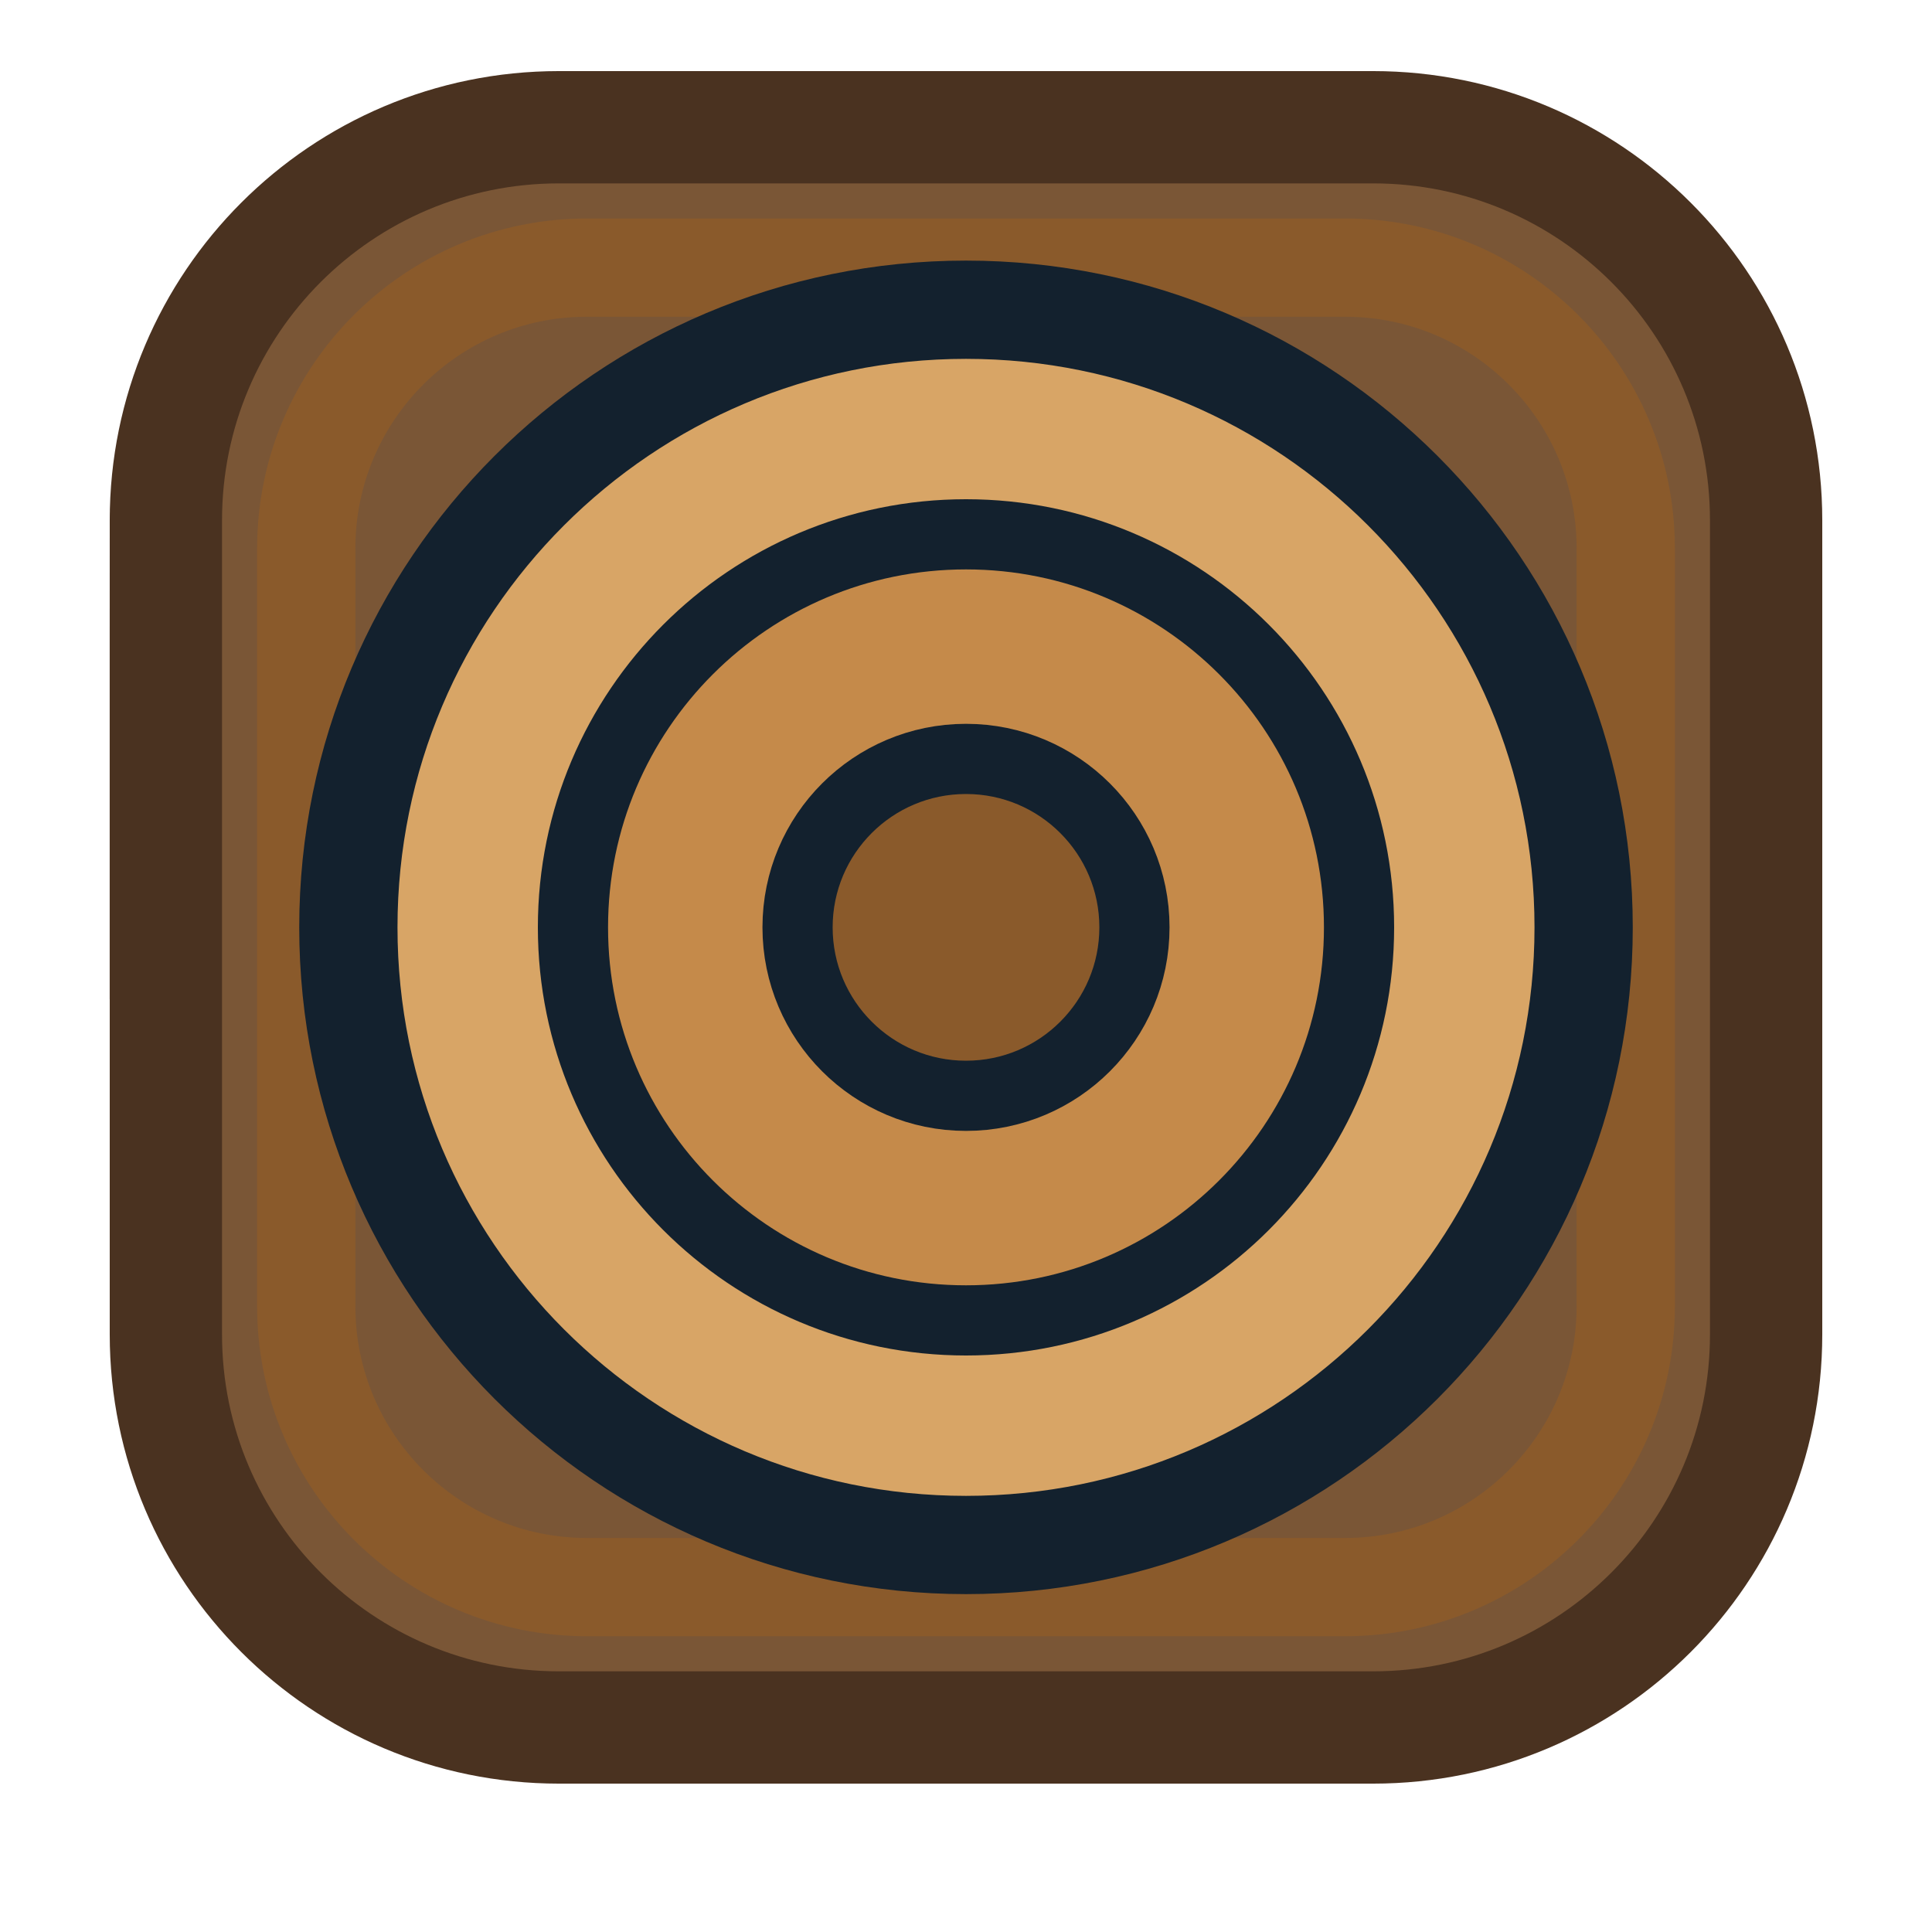
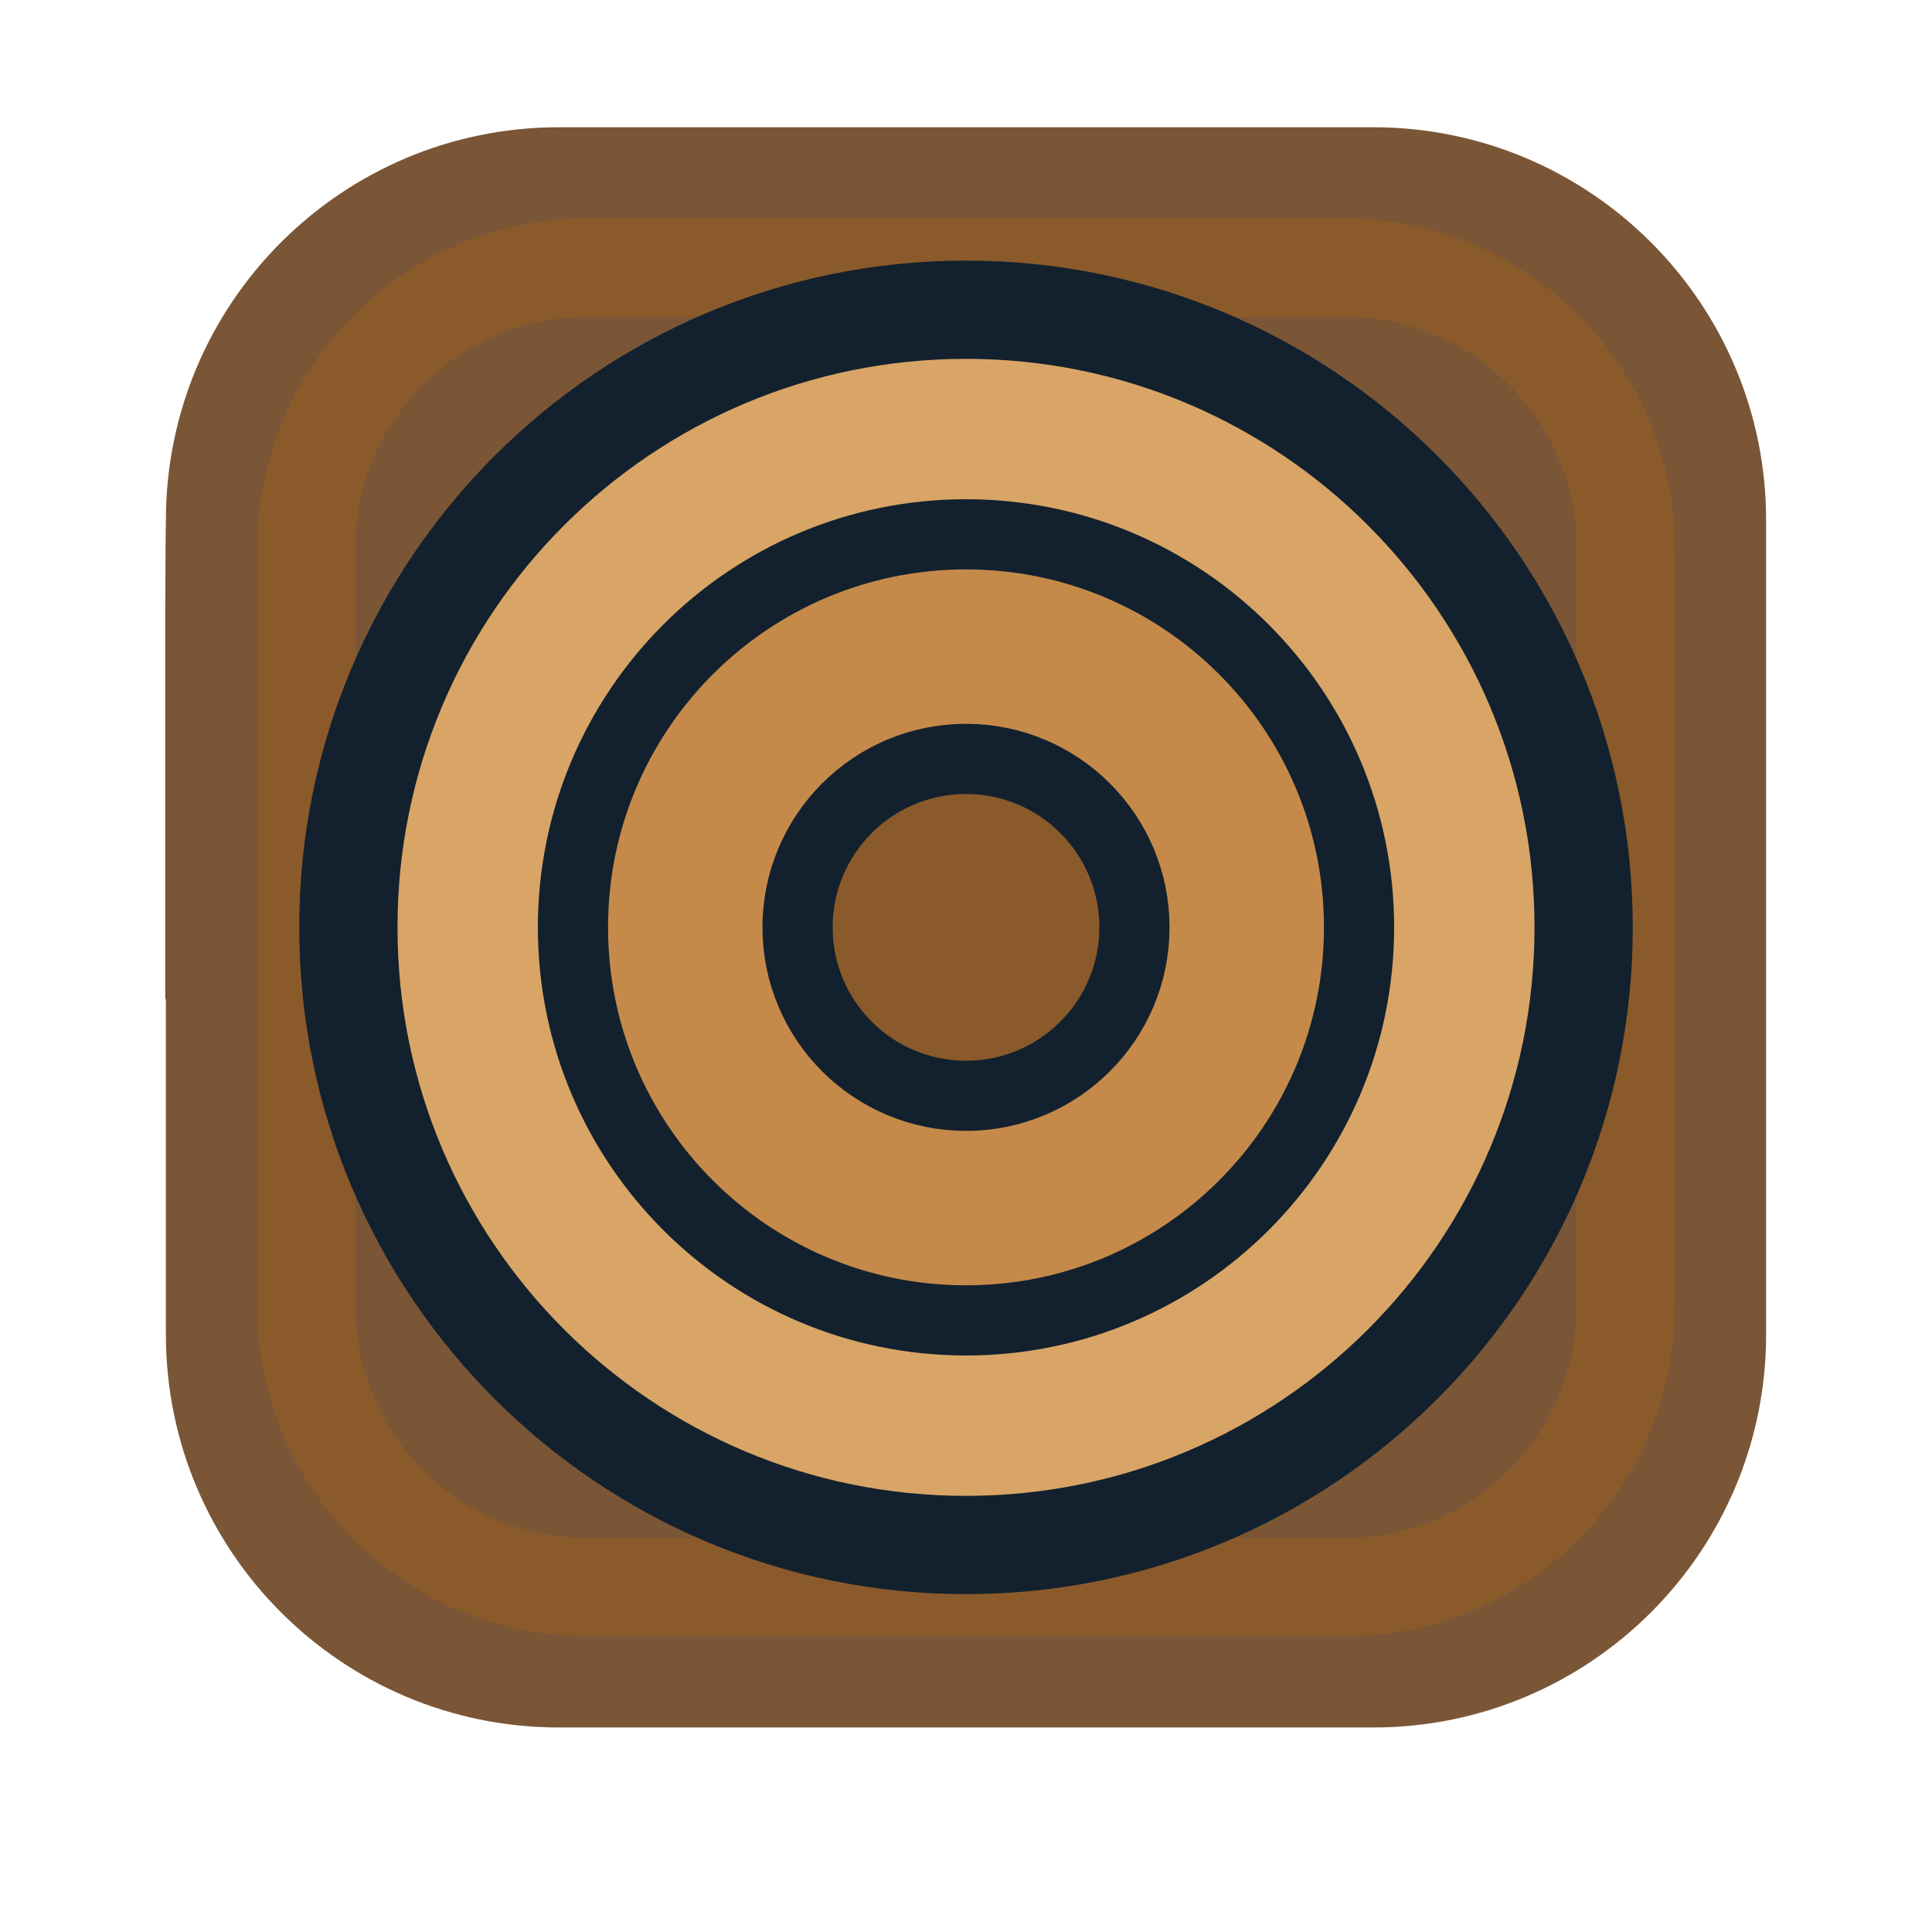
<svg xmlns="http://www.w3.org/2000/svg" viewBox="0 0 128 128" width="128" height="128">
  <defs>
    <filter id="dk" color-interpolation-filters="sRGB">
-       <feColorMatrix type="matrix" values="0.32 0 0 0 0  0 0.30 0 0 0  0 0 0.34 0 0  0 0 0 1 0" />
+       <feColorMatrix type="matrix" values="0.56 0 0 0 0  0 0.53 0 0 0  0 0 0.60 0 0  0 0 0 1 0" />
    </filter>
  </defs>
  <svg x="4.48" y="8.96" width="119.04" height="119.04" viewBox="0 0 64 64" filter="url(#dk)">
-     <rect x="3.5" y="3.5" width="57" height="57" rx="14" fill="#7a5636" stroke="#4a3220" stroke-width="4" />
+     <rect x="3.5" y="3.5" width="57" height="57" rx="14" fill="#7a5636" stroke="none" data-edge="none" />
    <rect x="8.5" y="8.5" width="47" height="47" rx="10" fill="none" stroke="#8a5a2b" stroke-width="3.5" />
    <g fill="#d8a566" stroke="#13212e" stroke-width="3.5" stroke-linejoin="round" stroke-linecap="round">
      <circle cx="32" cy="32" r="22" />
    </g>
    <g fill="#c58a4a" stroke="#13212e" stroke-width="2.5" stroke-linejoin="round" stroke-linecap="round">
      <circle cx="32" cy="32" r="14" />
    </g>
    <g fill="#8a5a2b" stroke="#13212e" stroke-width="2.5" stroke-linejoin="round" stroke-linecap="round">
      <circle cx="32" cy="32" r="6" />
    </g>
  </svg>
  <svg x="4.48" y="7.79" width="119.04" height="119.04" viewBox="0 0 64 64" filter="url(#dk)">
-     <rect x="3.5" y="3.5" width="57" height="57" rx="14" fill="#7a5636" stroke="#4a3220" stroke-width="4" />
+     <rect x="3.5" y="3.5" width="57" height="57" rx="14" fill="#7a5636" stroke="none" data-edge="none" />
    <rect x="8.5" y="8.5" width="47" height="47" rx="10" fill="none" stroke="#8a5a2b" stroke-width="3.5" />
    <g fill="#d8a566" stroke="#13212e" stroke-width="3.5" stroke-linejoin="round" stroke-linecap="round">
      <circle cx="32" cy="32" r="22" />
    </g>
    <g fill="#c58a4a" stroke="#13212e" stroke-width="2.5" stroke-linejoin="round" stroke-linecap="round">
      <circle cx="32" cy="32" r="14" />
    </g>
    <g fill="#8a5a2b" stroke="#13212e" stroke-width="2.5" stroke-linejoin="round" stroke-linecap="round">
      <circle cx="32" cy="32" r="6" />
    </g>
  </svg>
  <svg x="4.48" y="6.61" width="119.04" height="119.04" viewBox="0 0 64 64" filter="url(#dk)">
-     <rect x="3.5" y="3.5" width="57" height="57" rx="14" fill="#7a5636" stroke="#4a3220" stroke-width="4" />
+     <rect x="3.5" y="3.5" width="57" height="57" rx="14" fill="#7a5636" stroke="none" data-edge="none" />
    <rect x="8.5" y="8.5" width="47" height="47" rx="10" fill="none" stroke="#8a5a2b" stroke-width="3.5" />
    <g fill="#d8a566" stroke="#13212e" stroke-width="3.5" stroke-linejoin="round" stroke-linecap="round">
      <circle cx="32" cy="32" r="22" />
    </g>
    <g fill="#c58a4a" stroke="#13212e" stroke-width="2.5" stroke-linejoin="round" stroke-linecap="round">
      <circle cx="32" cy="32" r="14" />
    </g>
    <g fill="#8a5a2b" stroke="#13212e" stroke-width="2.5" stroke-linejoin="round" stroke-linecap="round">
      <circle cx="32" cy="32" r="6" />
    </g>
  </svg>
  <svg x="4.48" y="5.44" width="119.04" height="119.04" viewBox="0 0 64 64" filter="url(#dk)">
-     <rect x="3.5" y="3.5" width="57" height="57" rx="14" fill="#7a5636" stroke="#4a3220" stroke-width="4" />
+     <rect x="3.5" y="3.5" width="57" height="57" rx="14" fill="#7a5636" stroke="none" data-edge="none" />
    <rect x="8.5" y="8.5" width="47" height="47" rx="10" fill="none" stroke="#8a5a2b" stroke-width="3.5" />
    <g fill="#d8a566" stroke="#13212e" stroke-width="3.5" stroke-linejoin="round" stroke-linecap="round">
      <circle cx="32" cy="32" r="22" />
    </g>
    <g fill="#c58a4a" stroke="#13212e" stroke-width="2.5" stroke-linejoin="round" stroke-linecap="round">
      <circle cx="32" cy="32" r="14" />
    </g>
    <g fill="#8a5a2b" stroke="#13212e" stroke-width="2.5" stroke-linejoin="round" stroke-linecap="round">
      <circle cx="32" cy="32" r="6" />
    </g>
  </svg>
  <svg x="4.48" y="4.27" width="119.04" height="119.04" viewBox="0 0 64 64" filter="url(#dk)">
-     <rect x="3.5" y="3.5" width="57" height="57" rx="14" fill="#7a5636" stroke="#4a3220" stroke-width="4" />
+     <rect x="3.5" y="3.5" width="57" height="57" rx="14" fill="#7a5636" stroke="none" data-edge="none" />
    <rect x="8.5" y="8.5" width="47" height="47" rx="10" fill="none" stroke="#8a5a2b" stroke-width="3.5" />
    <g fill="#d8a566" stroke="#13212e" stroke-width="3.5" stroke-linejoin="round" stroke-linecap="round">
      <circle cx="32" cy="32" r="22" />
    </g>
    <g fill="#c58a4a" stroke="#13212e" stroke-width="2.5" stroke-linejoin="round" stroke-linecap="round">
      <circle cx="32" cy="32" r="14" />
    </g>
    <g fill="#8a5a2b" stroke="#13212e" stroke-width="2.5" stroke-linejoin="round" stroke-linecap="round">
      <circle cx="32" cy="32" r="6" />
    </g>
  </svg>
  <svg x="4.48" y="3.09" width="119.04" height="119.04" viewBox="0 0 64 64" filter="url(#dk)">
-     <rect x="3.5" y="3.5" width="57" height="57" rx="14" fill="#7a5636" stroke="#4a3220" stroke-width="4" />
+     <rect x="3.5" y="3.5" width="57" height="57" rx="14" fill="#7a5636" stroke="none" data-edge="none" />
    <rect x="8.5" y="8.5" width="47" height="47" rx="10" fill="none" stroke="#8a5a2b" stroke-width="3.5" />
    <g fill="#d8a566" stroke="#13212e" stroke-width="3.5" stroke-linejoin="round" stroke-linecap="round">
      <circle cx="32" cy="32" r="22" />
    </g>
    <g fill="#c58a4a" stroke="#13212e" stroke-width="2.5" stroke-linejoin="round" stroke-linecap="round">
      <circle cx="32" cy="32" r="14" />
    </g>
    <g fill="#8a5a2b" stroke="#13212e" stroke-width="2.5" stroke-linejoin="round" stroke-linecap="round">
      <circle cx="32" cy="32" r="6" />
    </g>
  </svg>
  <svg x="4.48" y="1.92" width="119.04" height="119.04" viewBox="0 0 64 64">
-     <rect x="3.5" y="3.5" width="57" height="57" rx="14" fill="#7a5636" stroke="#4a3220" stroke-width="4" />
+     <rect x="3.5" y="3.5" width="57" height="57" rx="14" fill="#7a5636" stroke="none" data-edge="none" />
    <rect x="8.5" y="8.5" width="47" height="47" rx="10" fill="none" stroke="#8a5a2b" stroke-width="3.5" />
    <g fill="#d8a566" stroke="#13212e" stroke-width="3.5" stroke-linejoin="round" stroke-linecap="round">
      <circle cx="32" cy="32" r="22" />
    </g>
    <g fill="#c58a4a" stroke="#13212e" stroke-width="2.5" stroke-linejoin="round" stroke-linecap="round">
      <circle cx="32" cy="32" r="14" />
    </g>
    <g fill="#8a5a2b" stroke="#13212e" stroke-width="2.5" stroke-linejoin="round" stroke-linecap="round">
      <circle cx="32" cy="32" r="6" />
    </g>
  </svg>
</svg>
